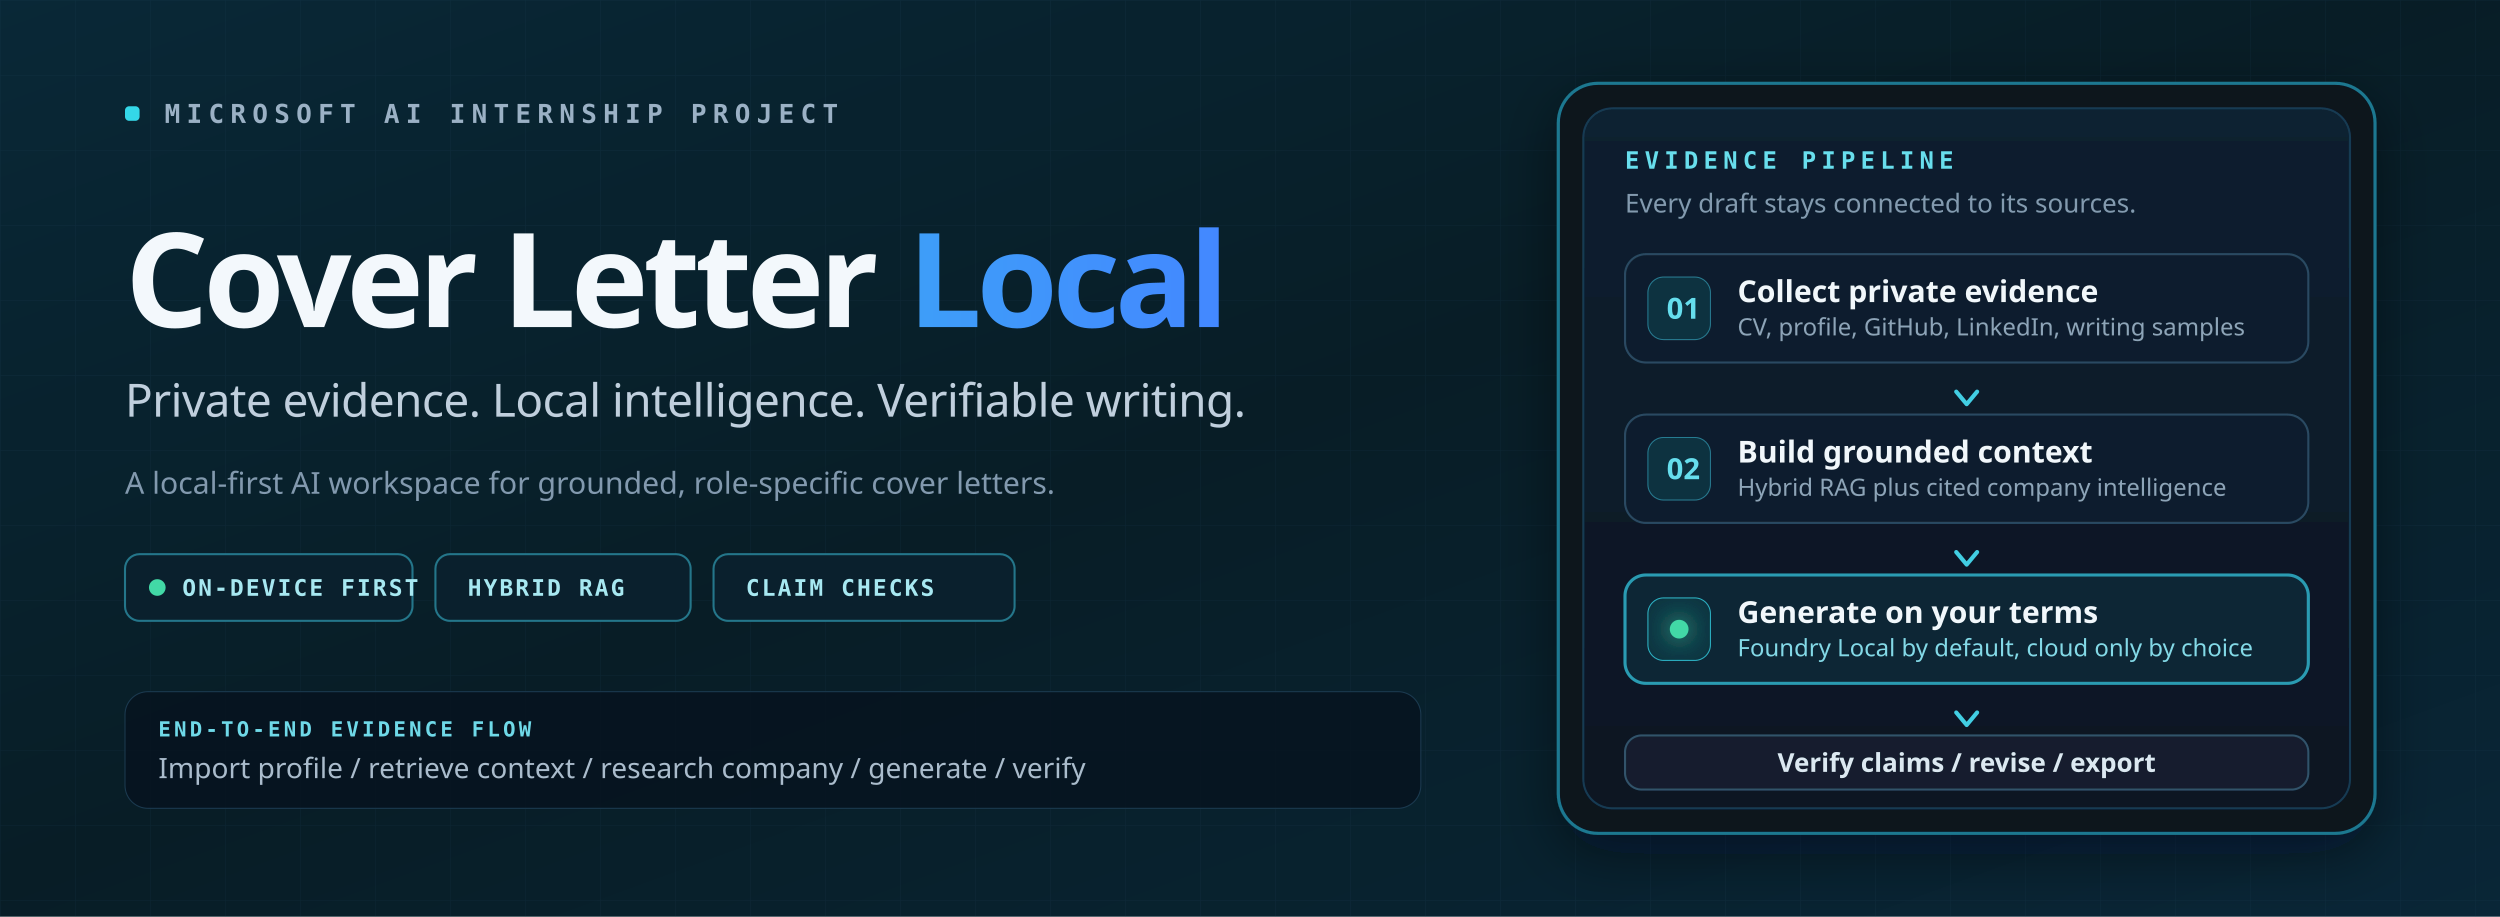
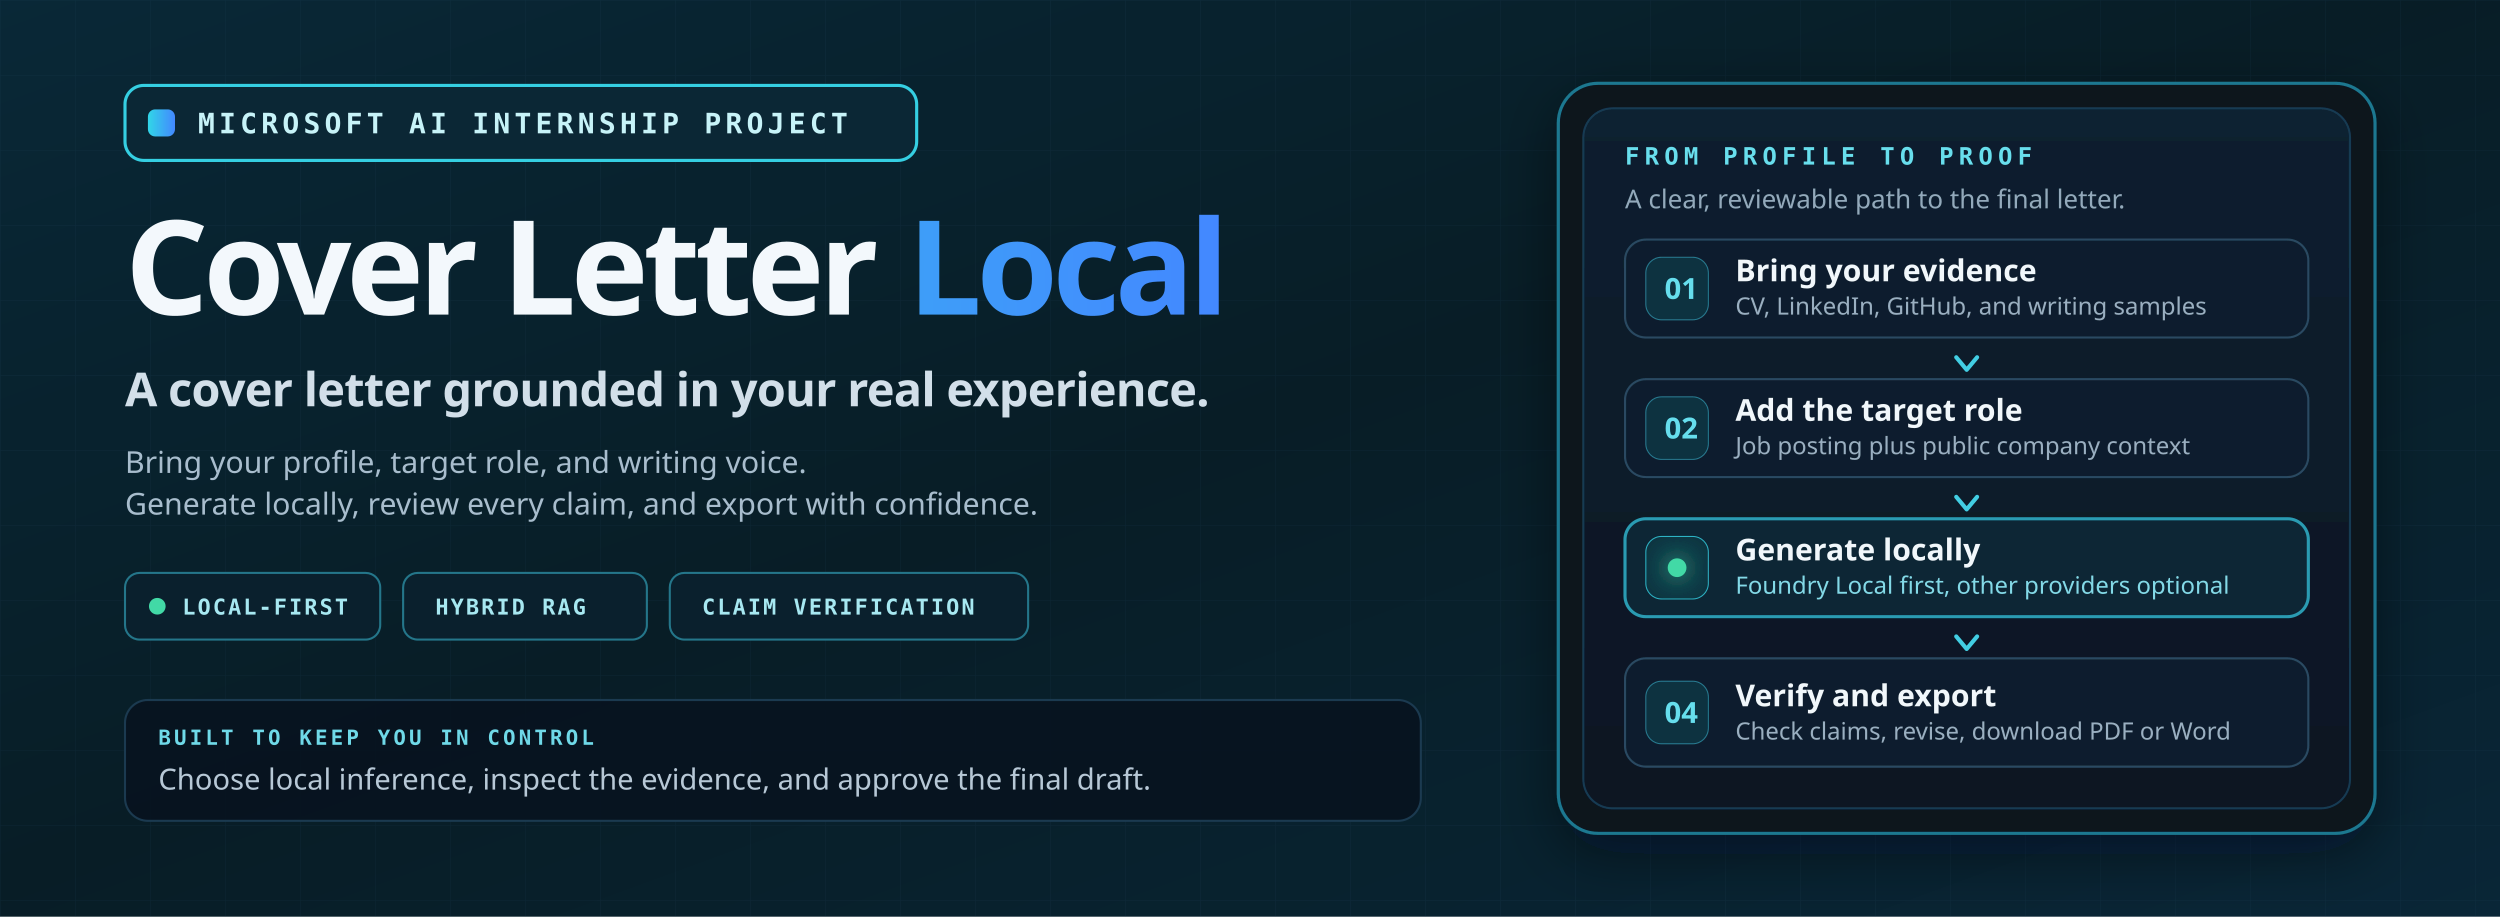
<svg xmlns="http://www.w3.org/2000/svg" width="2400" height="880" viewBox="0 0 2400 880" role="img" aria-labelledby="title desc">
  <defs>
    <linearGradient id="background" x1="0" y1="0" x2="1" y2="1">
      <stop offset="0" stop-color="#071725" />
      <stop offset=".48" stop-color="#050b13" />
      <stop offset="1" stop-color="#071525" />
    </linearGradient>
    <linearGradient id="accent" x1="0" y1="0" x2="1" y2="0">
      <stop offset="0" stop-color="#31d6e7" />
      <stop offset="1" stop-color="#4388ff" />
    </linearGradient>
    <linearGradient id="panel" x1="0" y1="0" x2="0" y2="1">
      <stop offset="0" stop-color="#0c2030" />
      <stop offset="1" stop-color="#091523" />
    </linearGradient>
    <radialGradient id="leftGlow" cx="0" cy="0" r="1" gradientTransform="translate(340 160) rotate(35) scale(760 590)">
      <stop offset="0" stop-color="#21d4e7" stop-opacity=".18" />
      <stop offset="1" stop-color="#21d4e7" stop-opacity="0" />
    </radialGradient>
    <radialGradient id="rightGlow" cx="0" cy="0" r="1" gradientTransform="translate(2070 640) rotate(-135) scale(620 500)">
      <stop offset="0" stop-color="#347fff" stop-opacity=".16" />
      <stop offset="1" stop-color="#347fff" stop-opacity="0" />
    </radialGradient>
    <pattern id="grid" width="72" height="72" patternUnits="userSpaceOnUse">
      <path d="M72 0H0V72" fill="none" stroke="#31506a" stroke-opacity=".16" stroke-width="1" />
    </pattern>
    <filter id="shadow" x="-20%" y="-20%" width="140%" height="160%">
      <feDropShadow dx="0" dy="18" stdDeviation="28" flood-color="#000814" flood-opacity=".45" />
    </filter>
    <filter id="dotGlow" x="-300%" y="-300%" width="700%" height="700%">
      <feGaussianBlur stdDeviation="12" result="blur" />
      <feMerge>
        <feMergeNode in="blur" />
        <feMergeNode in="SourceGraphic" />
      </feMerge>
    </filter>
  </defs>
  <rect width="2400" height="880" fill="url(#background)" />
  <rect width="2400" height="880" fill="url(#grid)" />
  <rect width="2400" height="880" fill="url(#leftGlow)" />
  <rect width="2400" height="880" fill="url(#rightGlow)" />
  <path d="M0 0H2400" stroke="url(#accent)" stroke-width="8" />
-   <g transform="translate(120 102)">
+   <g transform="translate(120 82)">
    <g>
-       <rect width="14" height="14" rx="4" fill="#34d7e8" />
-       <text x="38" y="16" fill="#9bb1c5" font-family="'SFMono-Regular', Consolas, monospace" font-size="25" font-weight="600" letter-spacing="6">
+       <rect width="760" height="72" rx="18" fill="#0b2735" stroke="#35cfe2" stroke-width="3" />
+       <rect x="22" y="23" width="26" height="26" rx="7" fill="url(#accent)" />
+       <text x="70" y="46" fill="#c7f3f8" font-family="'SFMono-Regular', Consolas, monospace" font-size="27" font-weight="700" letter-spacing="4">
        MICROSOFT AI INTERNSHIP PROJECT
      </text>
    </g>
-     <text x="0" y="212" fill="#f3f8fc" font-family="'Segoe UI', 'Helvetica Neue', sans-serif" font-size="126" font-weight="750" letter-spacing="-5">
+     <text x="0" y="220" fill="#f3f8fc" font-family="'Segoe UI', 'Helvetica Neue', sans-serif" font-size="126" font-weight="750" letter-spacing="-5">
      Cover Letter <tspan fill="url(#accent)">Local</tspan>
    </text>
-     <text x="0" y="298" fill="#c0cfdd" font-family="'Segoe UI', 'Helvetica Neue', sans-serif" font-size="44" font-weight="500" letter-spacing="-.5">
-       Private evidence. Local intelligence. Verifiable writing.
+     <text x="0" y="308" fill="#d2dfE9" font-family="'Segoe UI', 'Helvetica Neue', sans-serif" font-size="45" font-weight="600" letter-spacing="-.7">
+       A cover letter grounded in your real experience.
    </text>
-     <text x="0" y="372" fill="#8299ae" font-family="'Segoe UI', 'Helvetica Neue', sans-serif" font-size="29">
-       A local-first AI workspace for grounded, role-specific cover letters.
+     <text x="0" y="372" fill="#a8bdcd" font-family="'Segoe UI', 'Helvetica Neue', sans-serif" font-size="29">
+       Bring your profile, target role, and writing voice.
+       <tspan x="0" dy="40">Generate locally, review every claim, and export with confidence.</tspan>
    </text>
-     <g transform="translate(0 430)" font-family="'SFMono-Regular', Consolas, monospace" font-size="22" font-weight="600" letter-spacing="2">
+     <g transform="translate(0 468)" font-family="'SFMono-Regular', Consolas, monospace" font-size="21" font-weight="650" letter-spacing="2">
      <g>
-         <rect width="276" height="64" rx="14" fill="#0a202d" stroke="#24768a" stroke-width="2" />
+         <rect width="245" height="64" rx="14" fill="#0a202d" stroke="#24768a" stroke-width="2" />
        <circle cx="31" cy="32" r="8" fill="#42d9a6" />
-         <text x="55" y="40" fill="#a7e8f1">ON-DEVICE FIRST</text>
+         <text x="55" y="40" fill="#a7e8f1">LOCAL-FIRST</text>
      </g>
-       <g transform="translate(298)">
-         <rect width="245" height="64" rx="14" fill="#0a202d" stroke="#24768a" stroke-width="2" />
+       <g transform="translate(267)">
+         <rect width="234" height="64" rx="14" fill="#0a202d" stroke="#24768a" stroke-width="2" />
        <text x="31" y="40" fill="#a7e8f1">HYBRID RAG</text>
      </g>
-       <g transform="translate(565)">
-         <rect width="289" height="64" rx="14" fill="#0a202d" stroke="#24768a" stroke-width="2" />
-         <text x="31" y="40" fill="#a7e8f1">CLAIM CHECKS</text>
+       <g transform="translate(523)">
+         <rect width="344" height="64" rx="14" fill="#0a202d" stroke="#24768a" stroke-width="2" />
+         <text x="31" y="40" fill="#a7e8f1">CLAIM VERIFICATION</text>
      </g>
    </g>
-     <g transform="translate(0 562)">
-       <rect width="1244" height="112" rx="22" fill="#07131f" fill-opacity=".82" stroke="#1b3a50" />
+     <g transform="translate(0 590)">
+       <rect width="1244" height="116" rx="22" fill="#07131f" fill-opacity=".88" stroke="#1b3a50" stroke-width="2" />
      <text x="32" y="43" fill="#6fd9e8" font-family="'SFMono-Regular', Consolas, monospace" font-size="20" font-weight="600" letter-spacing="3">
-         END-TO-END EVIDENCE FLOW
+         BUILT TO KEEP YOU IN CONTROL
      </text>
-       <text x="32" y="83" fill="#aabccc" font-family="'Segoe UI', 'Helvetica Neue', sans-serif" font-size="27" font-weight="500">
-         Import profile  /  retrieve context  /  research company  /  generate  /  verify
+       <text x="32" y="86" fill="#b7c8d6" font-family="'Segoe UI', 'Helvetica Neue', sans-serif" font-size="28" font-weight="500">
+         Choose local inference, inspect the evidence, and approve the final draft.
      </text>
    </g>
  </g>
  <g transform="translate(1496 80)" filter="url(#shadow)">
    <rect width="784" height="720" rx="38" fill="#07131f" stroke="#1d7890" stroke-width="3" />
    <rect x="24" y="24" width="736" height="672" rx="28" fill="url(#panel)" stroke="#193b52" stroke-width="2" />
-     <text x="64" y="82" fill="#68deed" font-family="'SFMono-Regular', Consolas, monospace" font-size="23" font-weight="600" letter-spacing="5">
-       EVIDENCE PIPELINE
+     <text x="64" y="78" fill="#68deed" font-family="'SFMono-Regular', Consolas, monospace" font-size="23" font-weight="700" letter-spacing="5">
+       FROM PROFILE TO PROOF
    </text>
-     <text x="64" y="124" fill="#839aaf" font-family="'Segoe UI', 'Helvetica Neue', sans-serif" font-size="25">
-       Every draft stays connected to its sources.
+     <text x="64" y="120" fill="#93a9bb" font-family="'Segoe UI', 'Helvetica Neue', sans-serif" font-size="25">
+       A clear, reviewable path to the final letter.
    </text>
    <g font-family="'Segoe UI', 'Helvetica Neue', sans-serif">
-       <g transform="translate(64 164)">
+       <g transform="translate(64 150)">
+         <rect width="656" height="94" rx="20" fill="#101f2e" stroke="#2a4a62" stroke-width="2" />
+         <rect x="20" y="17" width="60" height="60" rx="15" fill="#0b3040" stroke="#287b91" />
+         <text x="38" y="57" fill="#66deed" font-size="28" font-weight="700">01</text>
+         <text x="106" y="40" fill="#f1f7fb" font-size="29" font-weight="650">Bring your evidence</text>
+         <text x="106" y="72" fill="#9aafc1" font-size="23">CV, LinkedIn, GitHub, and writing samples</text>
+       </g>
+       <path d="M392 252V272" stroke="url(#accent)" stroke-width="4" stroke-linecap="round" />
+       <path d="M382 263L392 275 402 263" fill="none" stroke="#43cee3" stroke-width="4" stroke-linecap="round" stroke-linejoin="round" />
+       <g transform="translate(64 284)">
+         <rect width="656" height="94" rx="20" fill="#101f2e" stroke="#2a4a62" stroke-width="2" />
+         <rect x="20" y="17" width="60" height="60" rx="15" fill="#0b3040" stroke="#287b91" />
+         <text x="38" y="57" fill="#66deed" font-size="28" font-weight="700">02</text>
+         <text x="106" y="40" fill="#f1f7fb" font-size="29" font-weight="650">Add the target role</text>
+         <text x="106" y="72" fill="#9aafc1" font-size="23">Job posting plus public company context</text>
+       </g>
+       <path d="M392 386V406" stroke="url(#accent)" stroke-width="4" stroke-linecap="round" />
+       <path d="M382 397L392 409 402 397" fill="none" stroke="#43cee3" stroke-width="4" stroke-linecap="round" stroke-linejoin="round" />
+       <g transform="translate(64 418)">
+         <rect width="656" height="94" rx="20" fill="#0d2634" stroke="#2a9bb2" stroke-width="3" />
+         <rect x="20" y="17" width="60" height="60" rx="15" fill="#0b3542" stroke="#2eb2c5" />
+         <circle cx="50" cy="47" r="9" fill="#42d9a6" filter="url(#dotGlow)" />
+         <text x="106" y="40" fill="#f1f7fb" font-size="29" font-weight="650">Generate locally</text>
+         <text x="106" y="72" fill="#83d9e7" font-size="23">Foundry Local first, other providers optional</text>
+       </g>
+       <path d="M392 520V540" stroke="url(#accent)" stroke-width="4" stroke-linecap="round" />
+       <path d="M382 531L392 543 402 531" fill="none" stroke="#43cee3" stroke-width="4" stroke-linecap="round" stroke-linejoin="round" />
+       <g transform="translate(64 552)">
        <rect width="656" height="104" rx="20" fill="#101f2e" stroke="#2a4a62" stroke-width="2" />
-         <rect x="22" y="22" width="60" height="60" rx="15" fill="#0b3040" stroke="#287b91" />
-         <text x="40" y="62" fill="#66deed" font-size="28" font-weight="700">01</text>
-         <text x="108" y="46" fill="#f1f7fb" font-size="29" font-weight="650">Collect private evidence</text>
-         <text x="108" y="78" fill="#8da4b8" font-size="23">CV, profile, GitHub, LinkedIn, writing samples</text>
-       </g>
-       <path d="M392 276V306" stroke="url(#accent)" stroke-width="4" stroke-linecap="round" />
-       <path d="M382 296L392 308 402 296" fill="none" stroke="#43cee3" stroke-width="4" stroke-linecap="round" stroke-linejoin="round" />
-       <g transform="translate(64 318)">
-         <rect width="656" height="104" rx="20" fill="#101f2e" stroke="#2a4a62" stroke-width="2" />
-         <rect x="22" y="22" width="60" height="60" rx="15" fill="#0b3040" stroke="#287b91" />
-         <text x="40" y="62" fill="#66deed" font-size="28" font-weight="700">02</text>
-         <text x="108" y="46" fill="#f1f7fb" font-size="29" font-weight="650">Build grounded context</text>
-         <text x="108" y="78" fill="#8da4b8" font-size="23">Hybrid RAG plus cited company intelligence</text>
-       </g>
-       <path d="M392 430V460" stroke="url(#accent)" stroke-width="4" stroke-linecap="round" />
-       <path d="M382 450L392 462 402 450" fill="none" stroke="#43cee3" stroke-width="4" stroke-linecap="round" stroke-linejoin="round" />
-       <g transform="translate(64 472)">
-         <rect width="656" height="104" rx="20" fill="#0d2634" stroke="#2a9bb2" stroke-width="3" />
-         <rect x="22" y="22" width="60" height="60" rx="15" fill="#0b3542" stroke="#2eb2c5" />
-         <circle cx="52" cy="52" r="9" fill="#42d9a6" filter="url(#dotGlow)" />
-         <text x="108" y="46" fill="#f1f7fb" font-size="29" font-weight="650">Generate on your terms</text>
-         <text x="108" y="78" fill="#83d9e7" font-size="23">Foundry Local by default, cloud only by choice</text>
-       </g>
-       <path d="M392 584V614" stroke="url(#accent)" stroke-width="4" stroke-linecap="round" />
-       <path d="M382 604L392 616 402 604" fill="none" stroke="#43cee3" stroke-width="4" stroke-linecap="round" stroke-linejoin="round" />
-       <g transform="translate(64 626)">
-         <rect width="656" height="52" rx="16" fill="#121f2d" stroke="#31526a" stroke-width="2" />
-         <text x="328" y="35" text-anchor="middle" fill="#dce8f1" font-size="25" font-weight="650">
-           Verify claims  /  revise  /  export
-         </text>
+         <rect x="20" y="22" width="60" height="60" rx="15" fill="#0b3040" stroke="#287b91" />
+         <text x="38" y="62" fill="#66deed" font-size="28" font-weight="700">04</text>
+         <text x="106" y="46" fill="#f1f7fb" font-size="29" font-weight="650">Verify and export</text>
+         <text x="106" y="78" fill="#9aafc1" font-size="23">Check claims, revise, download PDF or Word</text>
      </g>
    </g>
  </g>
</svg>
